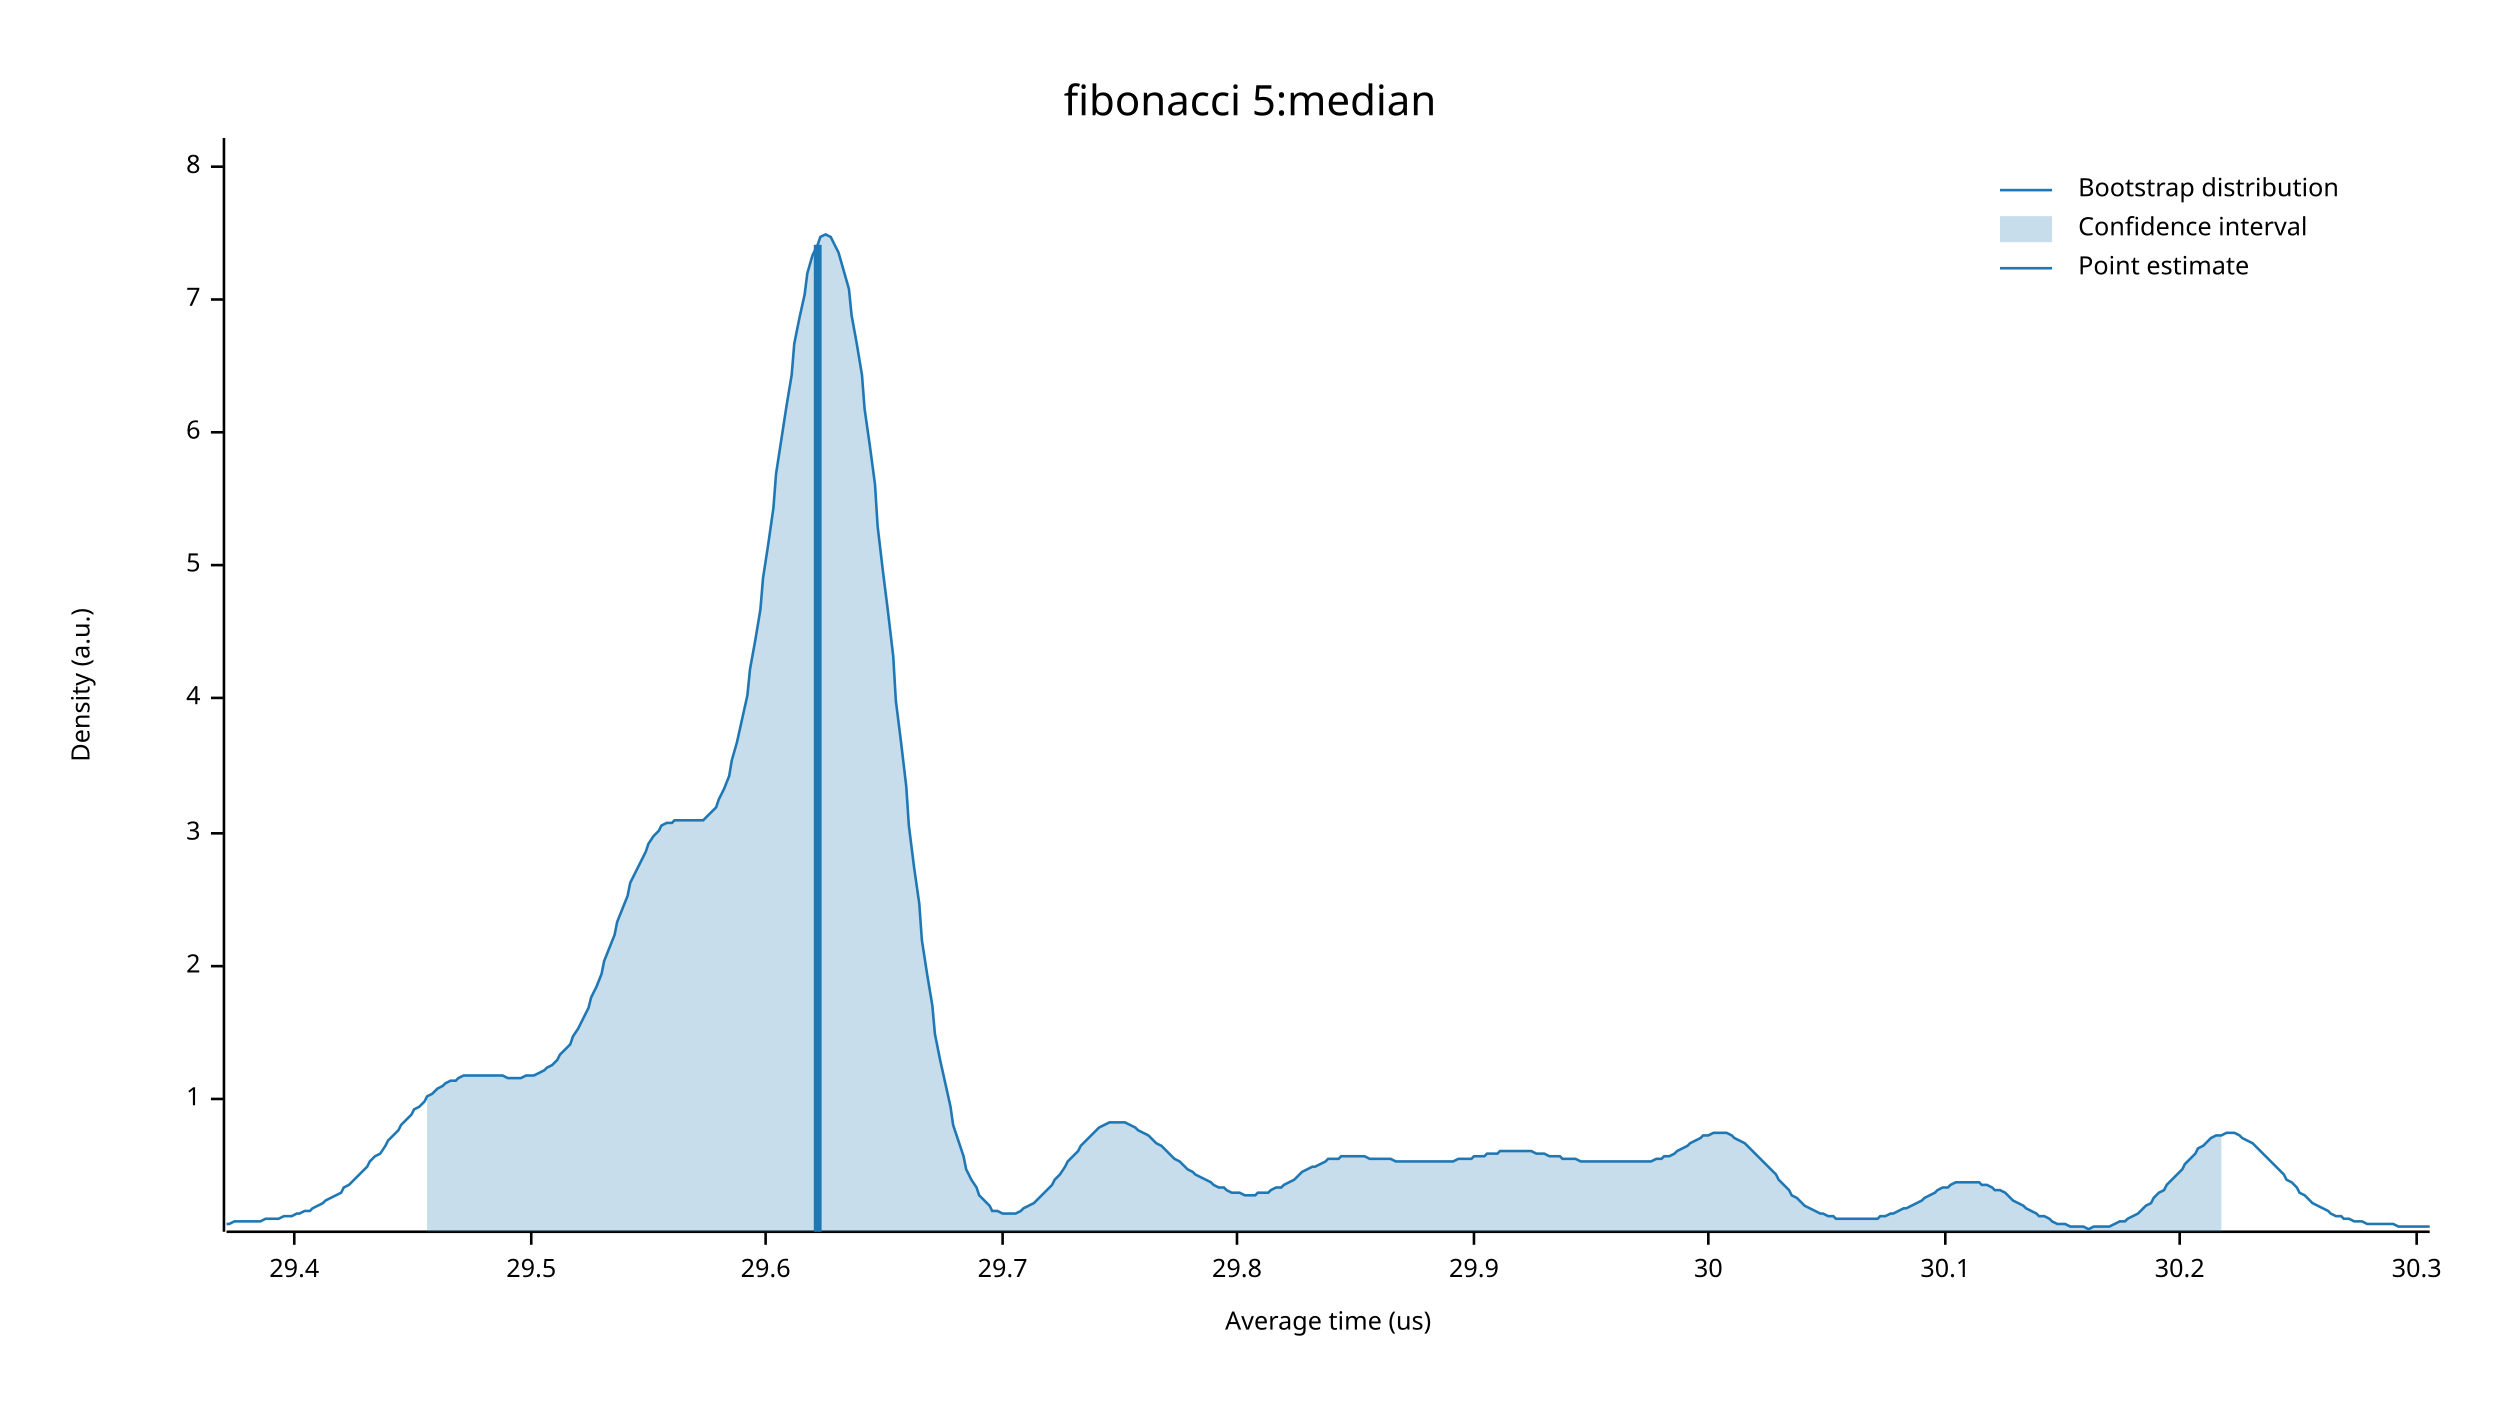
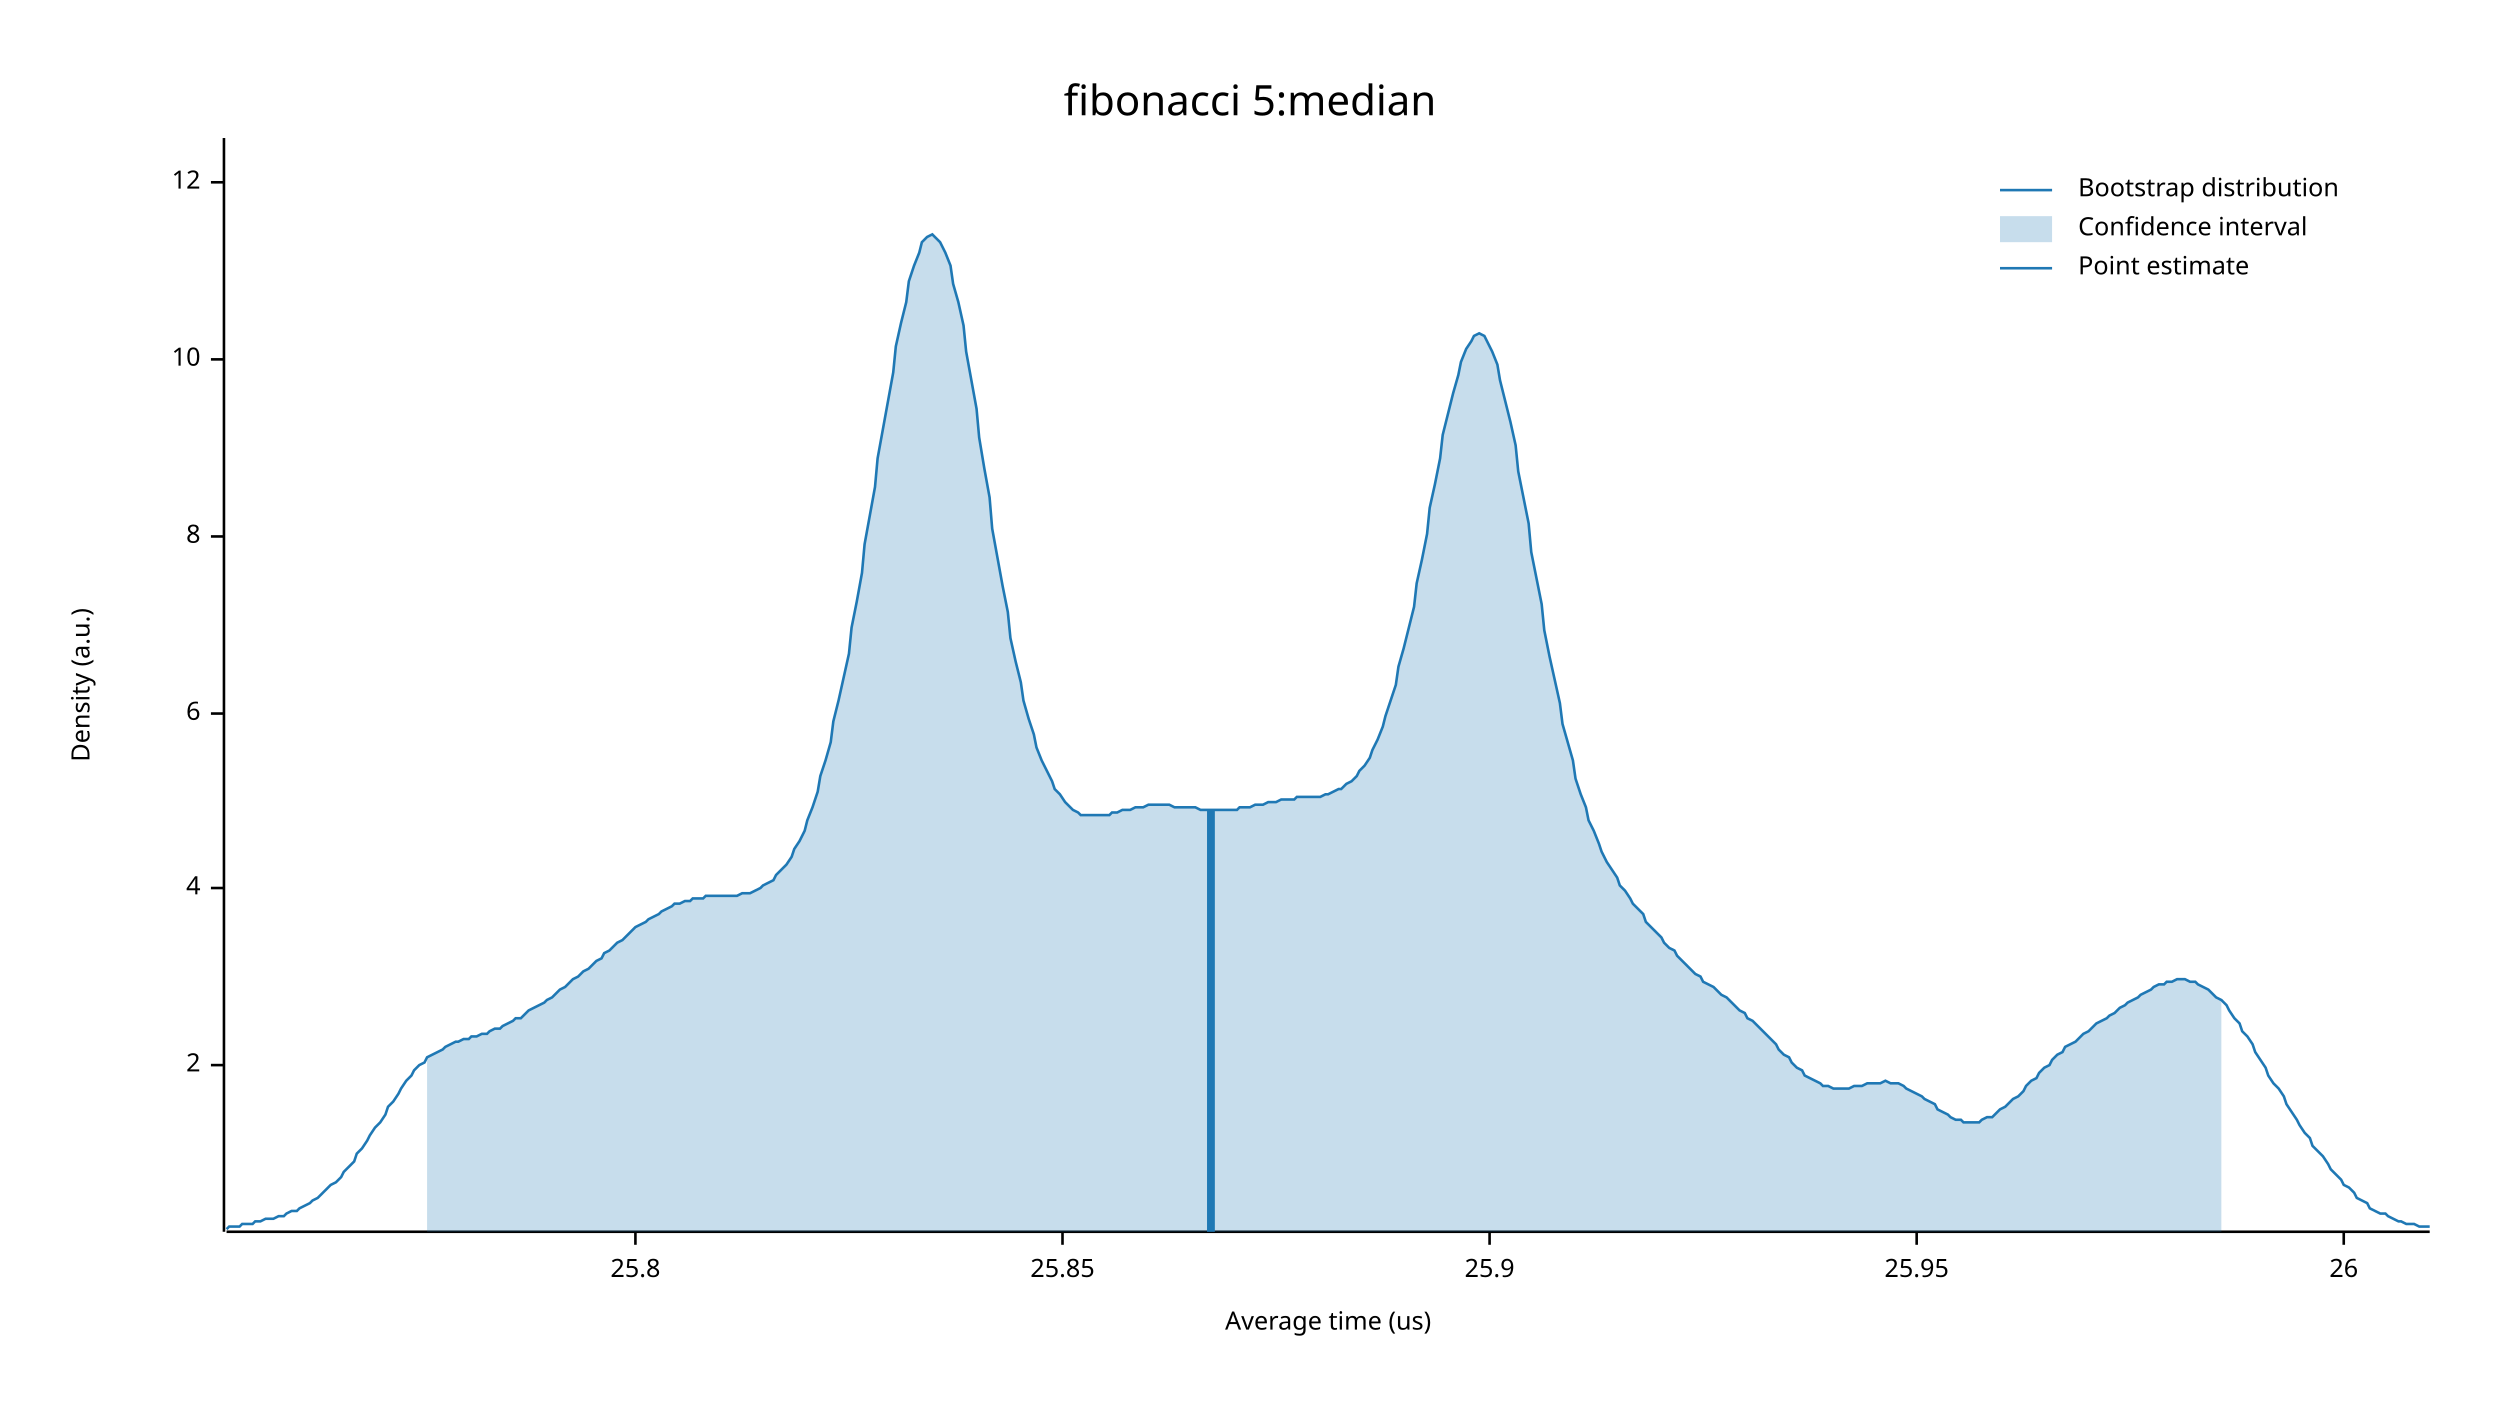
<svg xmlns="http://www.w3.org/2000/svg" width="960" height="540">
  <text x="480" y="32" dy="0.76em" text-anchor="middle" font-family="sans-serif" font-size="16.129" opacity="1" fill="#000000">
fibonacci 5:median
</text>
  <text x="27" y="263" dy="0.76em" text-anchor="middle" font-family="sans-serif" font-size="9.677" opacity="1" fill="#000000" transform="rotate(270, 27, 263)">
Density (a.u.)
</text>
  <text x="510" y="513" dy="-0.5ex" text-anchor="middle" font-family="sans-serif" font-size="9.677" opacity="1" fill="#000000">
Average time (us)
</text>
  <polyline fill="none" opacity="1" stroke="#000000" stroke-width="1" points="86,53 86,473 " />
-   <text x="77" y="422" dy="0.5ex" text-anchor="end" font-family="sans-serif" font-size="9.677" opacity="1" fill="#000000">
- 1
- </text>
-   <polyline fill="none" opacity="1" stroke="#000000" stroke-width="1" points="81,422 86,422 " />
-   <text x="77" y="371" dy="0.5ex" text-anchor="end" font-family="sans-serif" font-size="9.677" opacity="1" fill="#000000">
+   <text x="77" y="409" dy="0.5ex" text-anchor="end" font-family="sans-serif" font-size="9.677" opacity="1" fill="#000000">
2
</text>
-   <polyline fill="none" opacity="1" stroke="#000000" stroke-width="1" points="81,371 86,371 " />
-   <text x="77" y="320" dy="0.5ex" text-anchor="end" font-family="sans-serif" font-size="9.677" opacity="1" fill="#000000">
- 3
- </text>
-   <polyline fill="none" opacity="1" stroke="#000000" stroke-width="1" points="81,320 86,320 " />
-   <text x="77" y="268" dy="0.5ex" text-anchor="end" font-family="sans-serif" font-size="9.677" opacity="1" fill="#000000">
+   <polyline fill="none" opacity="1" stroke="#000000" stroke-width="1" points="81,409 86,409 " />
+   <text x="77" y="341" dy="0.5ex" text-anchor="end" font-family="sans-serif" font-size="9.677" opacity="1" fill="#000000">
4
</text>
-   <polyline fill="none" opacity="1" stroke="#000000" stroke-width="1" points="81,268 86,268 " />
-   <text x="77" y="217" dy="0.5ex" text-anchor="end" font-family="sans-serif" font-size="9.677" opacity="1" fill="#000000">
- 5
- </text>
-   <polyline fill="none" opacity="1" stroke="#000000" stroke-width="1" points="81,217 86,217 " />
-   <text x="77" y="166" dy="0.5ex" text-anchor="end" font-family="sans-serif" font-size="9.677" opacity="1" fill="#000000">
+   <polyline fill="none" opacity="1" stroke="#000000" stroke-width="1" points="81,341 86,341 " />
+   <text x="77" y="274" dy="0.5ex" text-anchor="end" font-family="sans-serif" font-size="9.677" opacity="1" fill="#000000">
6
</text>
-   <polyline fill="none" opacity="1" stroke="#000000" stroke-width="1" points="81,166 86,166 " />
-   <text x="77" y="115" dy="0.5ex" text-anchor="end" font-family="sans-serif" font-size="9.677" opacity="1" fill="#000000">
- 7
- </text>
-   <polyline fill="none" opacity="1" stroke="#000000" stroke-width="1" points="81,115 86,115 " />
-   <text x="77" y="64" dy="0.5ex" text-anchor="end" font-family="sans-serif" font-size="9.677" opacity="1" fill="#000000">
+   <polyline fill="none" opacity="1" stroke="#000000" stroke-width="1" points="81,274 86,274 " />
+   <text x="77" y="206" dy="0.5ex" text-anchor="end" font-family="sans-serif" font-size="9.677" opacity="1" fill="#000000">
8
</text>
-   <polyline fill="none" opacity="1" stroke="#000000" stroke-width="1" points="81,64 86,64 " />
+   <polyline fill="none" opacity="1" stroke="#000000" stroke-width="1" points="81,206 86,206 " />
+   <text x="77" y="138" dy="0.5ex" text-anchor="end" font-family="sans-serif" font-size="9.677" opacity="1" fill="#000000">
+ 10
+ </text>
+   <polyline fill="none" opacity="1" stroke="#000000" stroke-width="1" points="81,138 86,138 " />
+   <text x="77" y="70" dy="0.5ex" text-anchor="end" font-family="sans-serif" font-size="9.677" opacity="1" fill="#000000">
+ 12
+ </text>
+   <polyline fill="none" opacity="1" stroke="#000000" stroke-width="1" points="81,70 86,70 " />
  <polyline fill="none" opacity="1" stroke="#000000" stroke-width="1" points="87,473 933,473 " />
-   <text x="113" y="483" dy="0.76em" text-anchor="middle" font-family="sans-serif" font-size="9.677" opacity="1" fill="#000000">
- 29.4
+   <text x="244" y="483" dy="0.76em" text-anchor="middle" font-family="sans-serif" font-size="9.677" opacity="1" fill="#000000">
+ 25.8
</text>
-   <polyline fill="none" opacity="1" stroke="#000000" stroke-width="1" points="113,473 113,478 " />
-   <text x="204" y="483" dy="0.76em" text-anchor="middle" font-family="sans-serif" font-size="9.677" opacity="1" fill="#000000">
- 29.5
+   <polyline fill="none" opacity="1" stroke="#000000" stroke-width="1" points="244,473 244,478 " />
+   <text x="408" y="483" dy="0.76em" text-anchor="middle" font-family="sans-serif" font-size="9.677" opacity="1" fill="#000000">
+ 25.85
</text>
-   <polyline fill="none" opacity="1" stroke="#000000" stroke-width="1" points="204,473 204,478 " />
-   <text x="294" y="483" dy="0.76em" text-anchor="middle" font-family="sans-serif" font-size="9.677" opacity="1" fill="#000000">
- 29.6
+   <polyline fill="none" opacity="1" stroke="#000000" stroke-width="1" points="408,473 408,478 " />
+   <text x="572" y="483" dy="0.76em" text-anchor="middle" font-family="sans-serif" font-size="9.677" opacity="1" fill="#000000">
+ 25.9
</text>
-   <polyline fill="none" opacity="1" stroke="#000000" stroke-width="1" points="294,473 294,478 " />
-   <text x="385" y="483" dy="0.76em" text-anchor="middle" font-family="sans-serif" font-size="9.677" opacity="1" fill="#000000">
- 29.7
+   <polyline fill="none" opacity="1" stroke="#000000" stroke-width="1" points="572,473 572,478 " />
+   <text x="736" y="483" dy="0.76em" text-anchor="middle" font-family="sans-serif" font-size="9.677" opacity="1" fill="#000000">
+ 25.95
</text>
-   <polyline fill="none" opacity="1" stroke="#000000" stroke-width="1" points="385,473 385,478 " />
-   <text x="475" y="483" dy="0.76em" text-anchor="middle" font-family="sans-serif" font-size="9.677" opacity="1" fill="#000000">
- 29.8
+   <polyline fill="none" opacity="1" stroke="#000000" stroke-width="1" points="736,473 736,478 " />
+   <text x="900" y="483" dy="0.76em" text-anchor="middle" font-family="sans-serif" font-size="9.677" opacity="1" fill="#000000">
+ 26
</text>
-   <polyline fill="none" opacity="1" stroke="#000000" stroke-width="1" points="475,473 475,478 " />
-   <text x="566" y="483" dy="0.76em" text-anchor="middle" font-family="sans-serif" font-size="9.677" opacity="1" fill="#000000">
- 29.9
- </text>
-   <polyline fill="none" opacity="1" stroke="#000000" stroke-width="1" points="566,473 566,478 " />
-   <text x="656" y="483" dy="0.76em" text-anchor="middle" font-family="sans-serif" font-size="9.677" opacity="1" fill="#000000">
- 30
- </text>
-   <polyline fill="none" opacity="1" stroke="#000000" stroke-width="1" points="656,473 656,478 " />
-   <text x="747" y="483" dy="0.76em" text-anchor="middle" font-family="sans-serif" font-size="9.677" opacity="1" fill="#000000">
- 30.1
- </text>
-   <polyline fill="none" opacity="1" stroke="#000000" stroke-width="1" points="747,473 747,478 " />
-   <text x="837" y="483" dy="0.76em" text-anchor="middle" font-family="sans-serif" font-size="9.677" opacity="1" fill="#000000">
- 30.2
- </text>
-   <polyline fill="none" opacity="1" stroke="#000000" stroke-width="1" points="837,473 837,478 " />
-   <text x="928" y="483" dy="0.76em" text-anchor="middle" font-family="sans-serif" font-size="9.677" opacity="1" fill="#000000">
- 30.3
- </text>
-   <polyline fill="none" opacity="1" stroke="#000000" stroke-width="1" points="928,473 928,478 " />
-   <polyline fill="none" opacity="1" stroke="#1F78B4" stroke-width="1" points="87,470 88,470 90,469 92,469 93,469 95,469 97,469 98,469 100,469 102,468 103,468 105,468 107,468 109,467 110,467 112,467 114,466 115,466 117,465 119,465 120,464 122,463 124,462 125,461 127,460 129,459 131,458 132,456 134,455 136,453 137,452 139,450 141,448 142,446 144,444 146,443 148,440 149,438 151,436 153,434 154,432 156,430 158,428 159,426 161,425 163,423 164,421 166,420 168,418 170,417 171,416 173,415 175,415 176,414 178,413 180,413 181,413 183,413 185,413 187,413 188,413 190,413 192,413 193,413 195,414 197,414 198,414 200,414 202,413 203,413 205,413 207,412 209,411 210,410 212,409 214,407 215,405 217,403 219,401 220,398 222,395 224,391 226,387 227,383 229,379 231,374 232,369 234,364 236,359 237,354 239,349 241,344 242,339 244,335 246,331 248,327 249,324 251,321 253,319 254,317 256,316 258,316 259,315 261,315 263,315 265,315 266,315 268,315 270,315 271,314 273,312 275,310 276,307 278,303 280,298 281,292 283,285 285,276 287,267 288,257 290,246 292,234 293,222 295,209 297,195 298,182 300,169 302,156 304,144 305,132 307,122 309,113 310,105 312,98 314,94 315,91 317,90 319,91 320,93 322,97 324,104 326,111 327,121 329,132 331,144 332,157 334,171 336,186 337,202 339,219 341,235 343,252 344,269 346,285 348,302 349,317 351,333 353,347 354,361 356,374 358,386 359,397 361,407 363,416 365,425 366,432 368,438 370,444 371,449 373,453 375,456 376,459 378,461 380,463 381,465 383,465 385,466 387,466 388,466 390,466 392,465 393,464 395,463 397,462 398,461 400,459 402,457 404,455 405,453 407,451 409,448 410,446 412,444 414,442 415,440 417,438 419,436 420,435 422,433 424,432 426,431 427,431 429,431 431,431 432,431 434,432 436,433 437,434 439,435 441,436 443,438 444,439 446,440 448,442 449,443 451,445 453,446 454,447 456,449 458,450 459,451 461,452 463,453 465,454 466,455 468,456 470,456 471,457 473,458 475,458 476,458 478,459 480,459 482,459 483,458 485,458 487,458 488,457 490,456 492,456 493,455 495,454 497,453 498,452 500,450 502,449 504,448 505,448 507,447 509,446 510,445 512,445 514,445 515,444 517,444 519,444 521,444 522,444 524,444 526,445 527,445 529,445 531,445 532,445 534,445 536,446 537,446 539,446 541,446 543,446 544,446 546,446 548,446 549,446 551,446 553,446 554,446 556,446 558,446 560,445 561,445 563,445 565,445 566,444 568,444 570,444 571,443 573,443 575,443 576,442 578,442 580,442 582,442 583,442 585,442 587,442 588,442 590,443 592,443 593,443 595,444 597,444 599,444 600,445 602,445 604,445 605,445 607,446 609,446 610,446 612,446 614,446 615,446 617,446 619,446 621,446 622,446 624,446 626,446 627,446 629,446 631,446 632,446 634,446 636,445 638,445 639,444 641,444 643,443 644,442 646,441 648,440 649,439 651,438 653,437 654,436 656,436 658,435 660,435 661,435 663,435 665,436 666,437 668,438 670,439 671,440 673,442 675,444 676,445 678,447 680,449 682,451 683,453 685,455 687,457 688,459 690,460 692,462 693,463 695,464 697,465 699,466 700,466 702,467 704,467 705,468 707,468 709,468 710,468 712,468 714,468 715,468 717,468 719,468 721,468 722,467 724,467 726,466 727,466 729,465 731,464 732,464 734,463 736,462 738,461 739,460 741,459 743,458 744,457 746,456 748,456 749,455 751,454 753,454 754,454 756,454 758,454 760,454 761,455 763,455 765,456 766,457 768,457 770,458 771,459 773,461 775,462 777,463 778,464 780,465 782,466 783,467 785,467 787,468 788,469 790,470 792,470 793,470 795,471 797,471 799,471 800,471 802,472 804,471 805,471 807,471 809,471 810,471 812,470 814,469 816,469 817,468 819,467 821,466 822,465 824,463 826,462 827,460 829,458 831,457 832,455 834,453 836,451 838,449 839,447 841,445 843,443 844,441 846,440 848,438 849,437 851,436 853,436 855,435 856,435 858,435 860,436 861,437 863,438 865,439 866,440 868,442 870,444 871,445 873,447 875,449 877,451 878,453 880,454 882,456 883,458 885,459 887,461 888,462 890,463 892,464 894,465 895,466 897,467 899,467 900,468 902,468 904,469 905,469 907,469 909,470 910,470 912,470 914,470 916,470 917,470 919,470 921,471 922,471 924,471 926,471 927,471 929,471 931,471 933,471 " />
-   <polygon opacity="0.25" fill="#1F78B4" points="164,421 166,420 168,418 170,417 171,416 173,415 175,415 176,414 178,413 180,413 181,413 183,413 185,413 187,413 188,413 190,413 192,413 193,413 195,414 197,414 198,414 200,414 202,413 203,413 205,413 207,412 209,411 210,410 212,409 214,407 215,405 217,403 219,401 220,398 222,395 224,391 226,387 227,383 229,379 231,374 232,369 234,364 236,359 237,354 239,349 241,344 242,339 244,335 246,331 248,327 249,324 251,321 253,319 254,317 256,316 258,316 259,315 261,315 263,315 265,315 266,315 268,315 270,315 271,314 273,312 275,310 276,307 278,303 280,298 281,292 283,285 285,276 287,267 288,257 290,246 292,234 293,222 295,209 297,195 298,182 300,169 302,156 304,144 305,132 307,122 309,113 310,105 312,98 314,94 315,91 317,90 319,91 320,93 322,97 324,104 326,111 327,121 329,132 331,144 332,157 334,171 336,186 337,202 339,219 341,235 343,252 344,269 346,285 348,302 349,317 351,333 353,347 354,361 356,374 358,386 359,397 361,407 363,416 365,425 366,432 368,438 370,444 371,449 373,453 375,456 376,459 378,461 380,463 381,465 383,465 385,466 387,466 388,466 390,466 392,465 393,464 395,463 397,462 398,461 400,459 402,457 404,455 405,453 407,451 409,448 410,446 412,444 414,442 415,440 417,438 419,436 420,435 422,433 424,432 426,431 427,431 429,431 431,431 432,431 434,432 436,433 437,434 439,435 441,436 443,438 444,439 446,440 448,442 449,443 451,445 453,446 454,447 456,449 458,450 459,451 461,452 463,453 465,454 466,455 468,456 470,456 471,457 473,458 475,458 476,458 478,459 480,459 482,459 483,458 485,458 487,458 488,457 490,456 492,456 493,455 495,454 497,453 498,452 500,450 502,449 504,448 505,448 507,447 509,446 510,445 512,445 514,445 515,444 517,444 519,444 521,444 522,444 524,444 526,445 527,445 529,445 531,445 532,445 534,445 536,446 537,446 539,446 541,446 543,446 544,446 546,446 548,446 549,446 551,446 553,446 554,446 556,446 558,446 560,445 561,445 563,445 565,445 566,444 568,444 570,444 571,443 573,443 575,443 576,442 578,442 580,442 582,442 583,442 585,442 587,442 588,442 590,443 592,443 593,443 595,444 597,444 599,444 600,445 602,445 604,445 605,445 607,446 609,446 610,446 612,446 614,446 615,446 617,446 619,446 621,446 622,446 624,446 626,446 627,446 629,446 631,446 632,446 634,446 636,445 638,445 639,444 641,444 643,443 644,442 646,441 648,440 649,439 651,438 653,437 654,436 656,436 658,435 660,435 661,435 663,435 665,436 666,437 668,438 670,439 671,440 673,442 675,444 676,445 678,447 680,449 682,451 683,453 685,455 687,457 688,459 690,460 692,462 693,463 695,464 697,465 699,466 700,466 702,467 704,467 705,468 707,468 709,468 710,468 712,468 714,468 715,468 717,468 719,468 721,468 722,467 724,467 726,466 727,466 729,465 731,464 732,464 734,463 736,462 738,461 739,460 741,459 743,458 744,457 746,456 748,456 749,455 751,454 753,454 754,454 756,454 758,454 760,454 761,455 763,455 765,456 766,457 768,457 770,458 771,459 773,461 775,462 777,463 778,464 780,465 782,466 783,467 785,467 787,468 788,469 790,470 792,470 793,470 795,471 797,471 799,471 800,471 802,472 804,471 805,471 807,471 809,471 810,471 812,470 814,469 816,469 817,468 819,467 821,466 822,465 824,463 826,462 827,460 829,458 831,457 832,455 834,453 836,451 838,449 839,447 841,445 843,443 844,441 846,440 848,438 849,437 851,436 853,436 853,473 164,473 " />
-   <polyline fill="none" opacity="1" stroke="#1F78B4" stroke-width="3" points="314,473 314,94 " />
+   <polyline fill="none" opacity="1" stroke="#000000" stroke-width="1" points="900,473 900,478 " />
+   <polyline fill="none" opacity="1" stroke="#1F78B4" stroke-width="1" points="87,472 88,471 90,471 92,471 93,470 95,470 97,470 98,469 100,469 102,468 103,468 105,468 107,467 109,467 110,466 112,465 114,465 115,464 117,463 119,462 120,461 122,460 124,458 125,457 127,455 129,454 131,452 132,450 134,448 136,446 137,443 139,441 141,438 142,436 144,433 146,431 148,428 149,425 151,423 153,420 154,418 156,415 158,413 159,411 161,409 163,408 164,406 166,405 168,404 170,403 171,402 173,401 175,400 176,400 178,399 180,399 181,398 183,398 185,397 187,397 188,396 190,395 192,395 193,394 195,393 197,392 198,391 200,391 202,389 203,388 205,387 207,386 209,385 210,384 212,383 214,381 215,380 217,379 219,377 220,376 222,375 224,373 226,372 227,371 229,369 231,368 232,366 234,365 236,363 237,362 239,361 241,359 242,358 244,356 246,355 248,354 249,353 251,352 253,351 254,350 256,349 258,348 259,347 261,347 263,346 265,346 266,345 268,345 270,345 271,344 273,344 275,344 276,344 278,344 280,344 281,344 283,344 285,343 287,343 288,343 290,342 292,341 293,340 295,339 297,338 298,336 300,334 302,332 304,329 305,326 307,323 309,319 310,315 312,310 314,304 315,298 317,292 319,285 320,277 322,269 324,260 326,251 327,241 329,231 331,220 332,209 334,198 336,187 337,176 339,165 341,154 343,143 344,133 346,124 348,116 349,108 351,102 353,97 354,93 356,91 358,90 359,91 361,93 363,97 365,102 366,109 368,116 370,125 371,135 373,146 375,157 376,168 378,180 380,191 381,203 383,214 385,225 387,235 388,245 390,254 392,262 393,269 395,276 397,282 398,287 400,292 402,296 404,300 405,303 407,305 409,308 410,309 412,311 414,312 415,313 417,313 419,313 420,313 422,313 424,313 426,313 427,312 429,312 431,311 432,311 434,311 436,310 437,310 439,310 441,309 443,309 444,309 446,309 448,309 449,309 451,310 453,310 454,310 456,310 458,310 459,310 461,311 463,311 465,311 466,311 468,311 470,311 471,311 473,311 475,311 476,310 478,310 480,310 482,309 483,309 485,309 487,308 488,308 490,308 492,307 493,307 495,307 497,307 498,306 500,306 502,306 504,306 505,306 507,306 509,305 510,305 512,304 514,303 515,303 517,301 519,300 521,298 522,296 524,294 526,291 527,288 529,284 531,279 532,275 534,269 536,263 537,256 539,249 541,241 543,233 544,224 546,215 548,205 549,195 551,186 553,176 554,167 556,159 558,151 560,144 561,139 563,134 565,131 566,129 568,128 570,129 571,131 573,135 575,140 576,146 578,154 580,162 582,171 583,181 585,191 587,201 588,212 590,222 592,232 593,242 595,252 597,261 599,270 600,278 602,285 604,292 605,299 607,305 609,310 610,315 612,319 614,324 615,327 617,331 619,334 621,337 622,340 624,342 626,345 627,347 629,349 631,351 632,354 634,356 636,358 638,360 639,362 641,364 643,365 644,367 646,369 648,371 649,372 651,374 653,375 654,377 656,378 658,379 660,381 661,382 663,383 665,385 666,386 668,388 670,389 671,391 673,392 675,394 676,395 678,397 680,399 682,401 683,403 685,405 687,406 688,408 690,410 692,411 693,413 695,414 697,415 699,416 700,417 702,417 704,418 705,418 707,418 709,418 710,418 712,417 714,417 715,417 717,416 719,416 721,416 722,416 724,415 726,416 727,416 729,416 731,417 732,418 734,419 736,420 738,421 739,422 741,423 743,424 744,426 746,427 748,428 749,429 751,430 753,430 754,431 756,431 758,431 760,431 761,430 763,429 765,429 766,428 768,426 770,425 771,424 773,422 775,421 777,419 778,417 780,415 782,414 783,412 785,410 787,409 788,407 790,405 792,404 793,402 795,401 797,400 799,398 800,397 802,396 804,394 805,393 807,392 809,391 810,390 812,389 814,387 816,386 817,385 819,384 821,383 822,382 824,381 826,380 827,379 829,378 831,378 832,377 834,377 836,376 838,376 839,376 841,377 843,377 844,378 846,379 848,380 849,381 851,383 853,384 855,386 856,388 858,391 860,393 861,396 863,398 865,401 866,404 868,407 870,410 871,413 873,416 875,418 877,421 878,424 880,427 882,430 883,432 885,435 887,437 888,440 890,442 892,444 894,447 895,449 897,451 899,453 900,455 902,456 904,458 905,460 907,461 909,462 910,464 912,465 914,466 916,466 917,467 919,468 921,469 922,469 924,470 926,470 927,470 929,471 931,471 933,471 " />
+   <polygon opacity="0.25" fill="#1F78B4" points="164,406 166,405 168,404 170,403 171,402 173,401 175,400 176,400 178,399 180,399 181,398 183,398 185,397 187,397 188,396 190,395 192,395 193,394 195,393 197,392 198,391 200,391 202,389 203,388 205,387 207,386 209,385 210,384 212,383 214,381 215,380 217,379 219,377 220,376 222,375 224,373 226,372 227,371 229,369 231,368 232,366 234,365 236,363 237,362 239,361 241,359 242,358 244,356 246,355 248,354 249,353 251,352 253,351 254,350 256,349 258,348 259,347 261,347 263,346 265,346 266,345 268,345 270,345 271,344 273,344 275,344 276,344 278,344 280,344 281,344 283,344 285,343 287,343 288,343 290,342 292,341 293,340 295,339 297,338 298,336 300,334 302,332 304,329 305,326 307,323 309,319 310,315 312,310 314,304 315,298 317,292 319,285 320,277 322,269 324,260 326,251 327,241 329,231 331,220 332,209 334,198 336,187 337,176 339,165 341,154 343,143 344,133 346,124 348,116 349,108 351,102 353,97 354,93 356,91 358,90 359,91 361,93 363,97 365,102 366,109 368,116 370,125 371,135 373,146 375,157 376,168 378,180 380,191 381,203 383,214 385,225 387,235 388,245 390,254 392,262 393,269 395,276 397,282 398,287 400,292 402,296 404,300 405,303 407,305 409,308 410,309 412,311 414,312 415,313 417,313 419,313 420,313 422,313 424,313 426,313 427,312 429,312 431,311 432,311 434,311 436,310 437,310 439,310 441,309 443,309 444,309 446,309 448,309 449,309 451,310 453,310 454,310 456,310 458,310 459,310 461,311 463,311 465,311 466,311 468,311 470,311 471,311 473,311 475,311 476,310 478,310 480,310 482,309 483,309 485,309 487,308 488,308 490,308 492,307 493,307 495,307 497,307 498,306 500,306 502,306 504,306 505,306 507,306 509,305 510,305 512,304 514,303 515,303 517,301 519,300 521,298 522,296 524,294 526,291 527,288 529,284 531,279 532,275 534,269 536,263 537,256 539,249 541,241 543,233 544,224 546,215 548,205 549,195 551,186 553,176 554,167 556,159 558,151 560,144 561,139 563,134 565,131 566,129 568,128 570,129 571,131 573,135 575,140 576,146 578,154 580,162 582,171 583,181 585,191 587,201 588,212 590,222 592,232 593,242 595,252 597,261 599,270 600,278 602,285 604,292 605,299 607,305 609,310 610,315 612,319 614,324 615,327 617,331 619,334 621,337 622,340 624,342 626,345 627,347 629,349 631,351 632,354 634,356 636,358 638,360 639,362 641,364 643,365 644,367 646,369 648,371 649,372 651,374 653,375 654,377 656,378 658,379 660,381 661,382 663,383 665,385 666,386 668,388 670,389 671,391 673,392 675,394 676,395 678,397 680,399 682,401 683,403 685,405 687,406 688,408 690,410 692,411 693,413 695,414 697,415 699,416 700,417 702,417 704,418 705,418 707,418 709,418 710,418 712,417 714,417 715,417 717,416 719,416 721,416 722,416 724,415 726,416 727,416 729,416 731,417 732,418 734,419 736,420 738,421 739,422 741,423 743,424 744,426 746,427 748,428 749,429 751,430 753,430 754,431 756,431 758,431 760,431 761,430 763,429 765,429 766,428 768,426 770,425 771,424 773,422 775,421 777,419 778,417 780,415 782,414 783,412 785,410 787,409 788,407 790,405 792,404 793,402 795,401 797,400 799,398 800,397 802,396 804,394 805,393 807,392 809,391 810,390 812,389 814,387 816,386 817,385 819,384 821,383 822,382 824,381 826,380 827,379 829,378 831,378 832,377 834,377 836,376 838,376 839,376 841,377 843,377 844,378 846,379 848,380 849,381 851,383 853,384 853,473 164,473 " />
+   <polyline fill="none" opacity="1" stroke="#1F78B4" stroke-width="3" points="465,473 465,311 " />
  <text x="798" y="68" dy="0.76em" text-anchor="start" font-family="sans-serif" font-size="9.677" opacity="1" fill="#000000">
Bootstrap distribution
</text>
  <text x="798" y="83" dy="0.76em" text-anchor="start" font-family="sans-serif" font-size="9.677" opacity="1" fill="#000000">
Confidence interval
</text>
  <text x="798" y="98" dy="0.76em" text-anchor="start" font-family="sans-serif" font-size="9.677" opacity="1" fill="#000000">
Point estimate
</text>
  <polyline fill="none" opacity="1" stroke="#1F78B4" stroke-width="1" points="768,73 788,73 " />
  <rect x="768" y="83" width="20" height="10" opacity="0.25" fill="#1F78B4" stroke="none" />
  <polyline fill="none" opacity="1" stroke="#1F78B4" stroke-width="1" points="768,103 788,103 " />
</svg>
